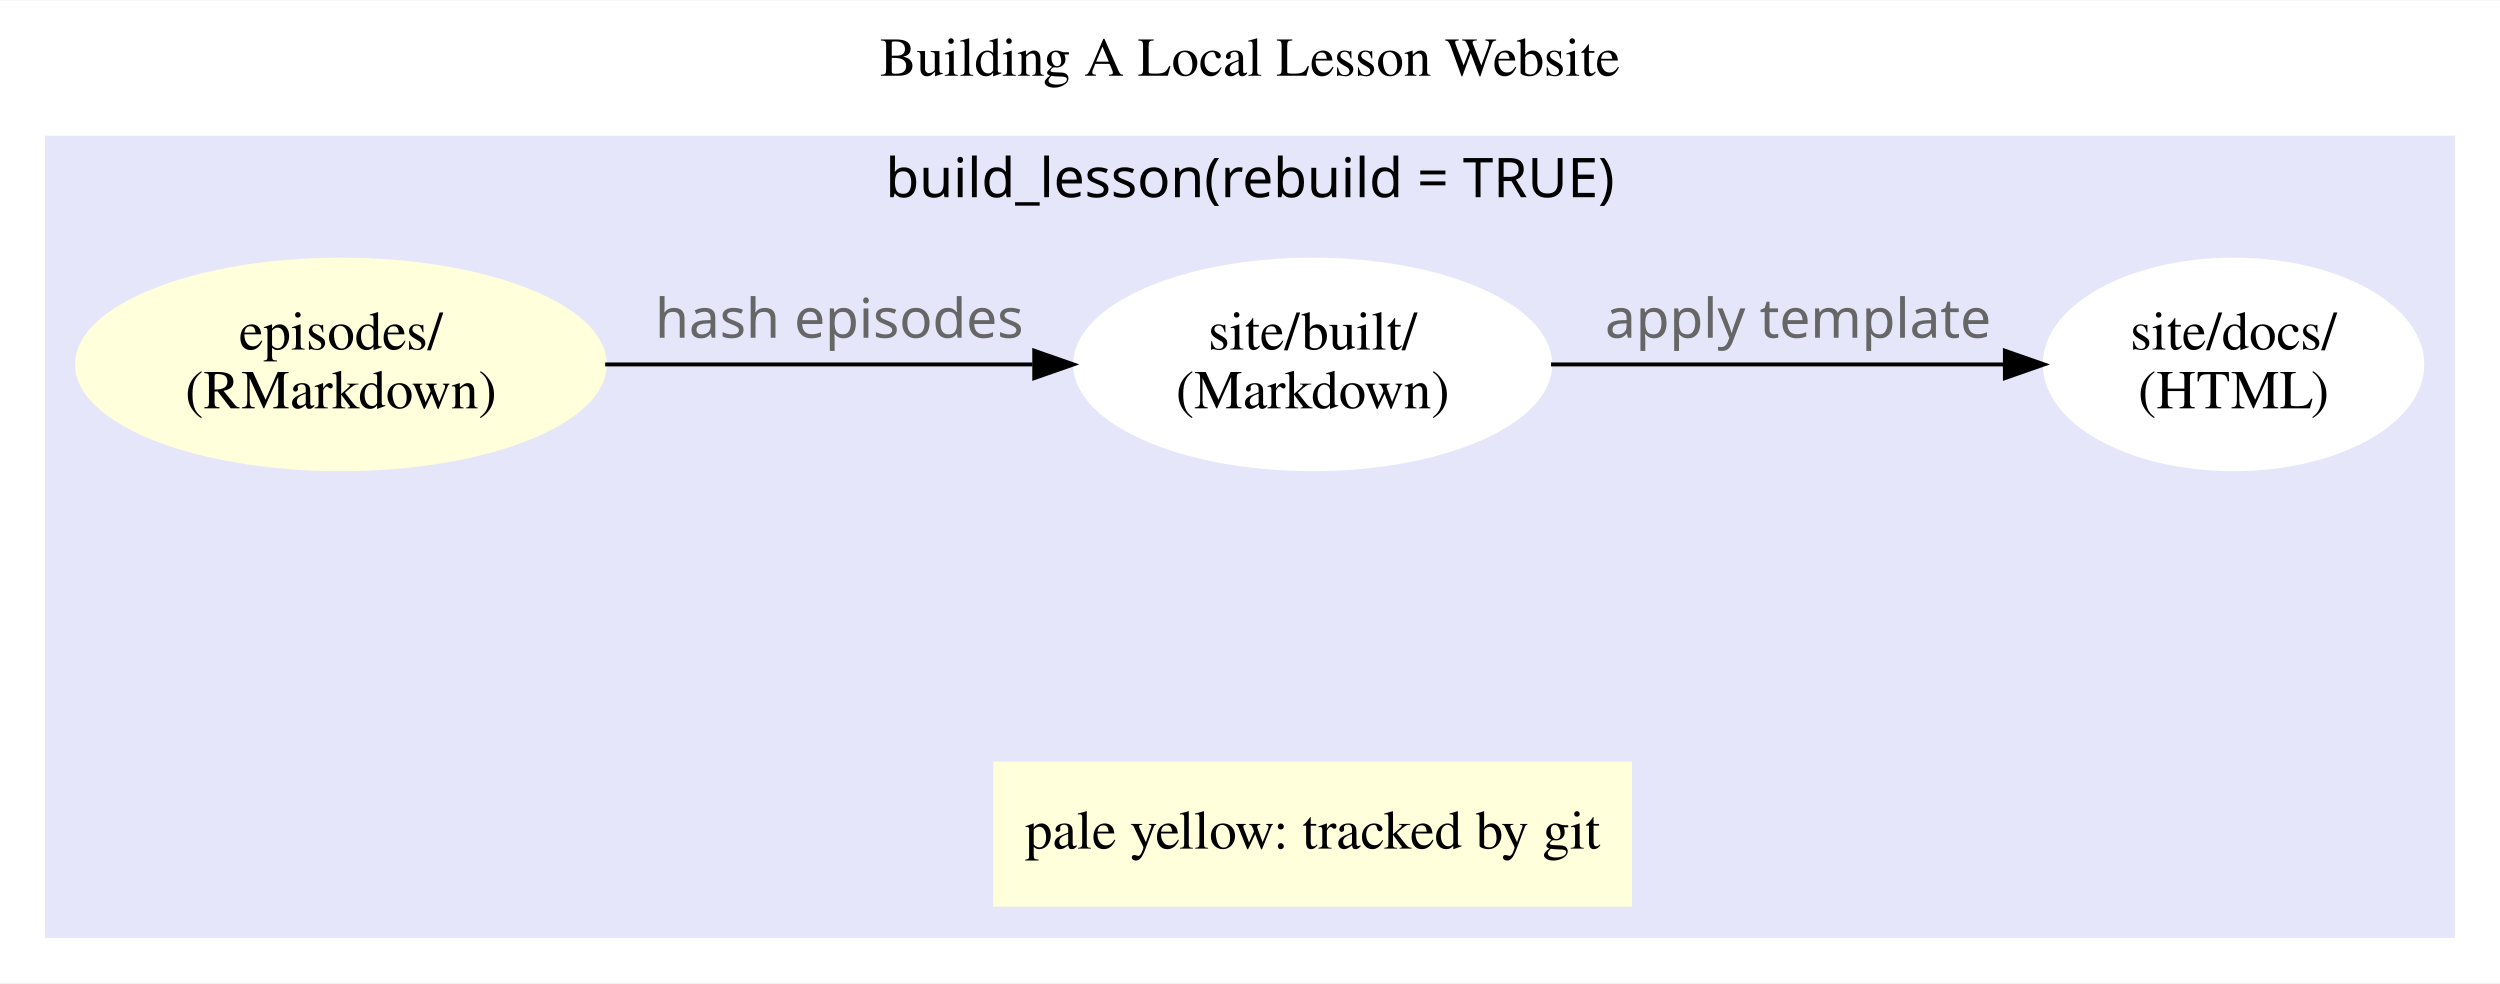
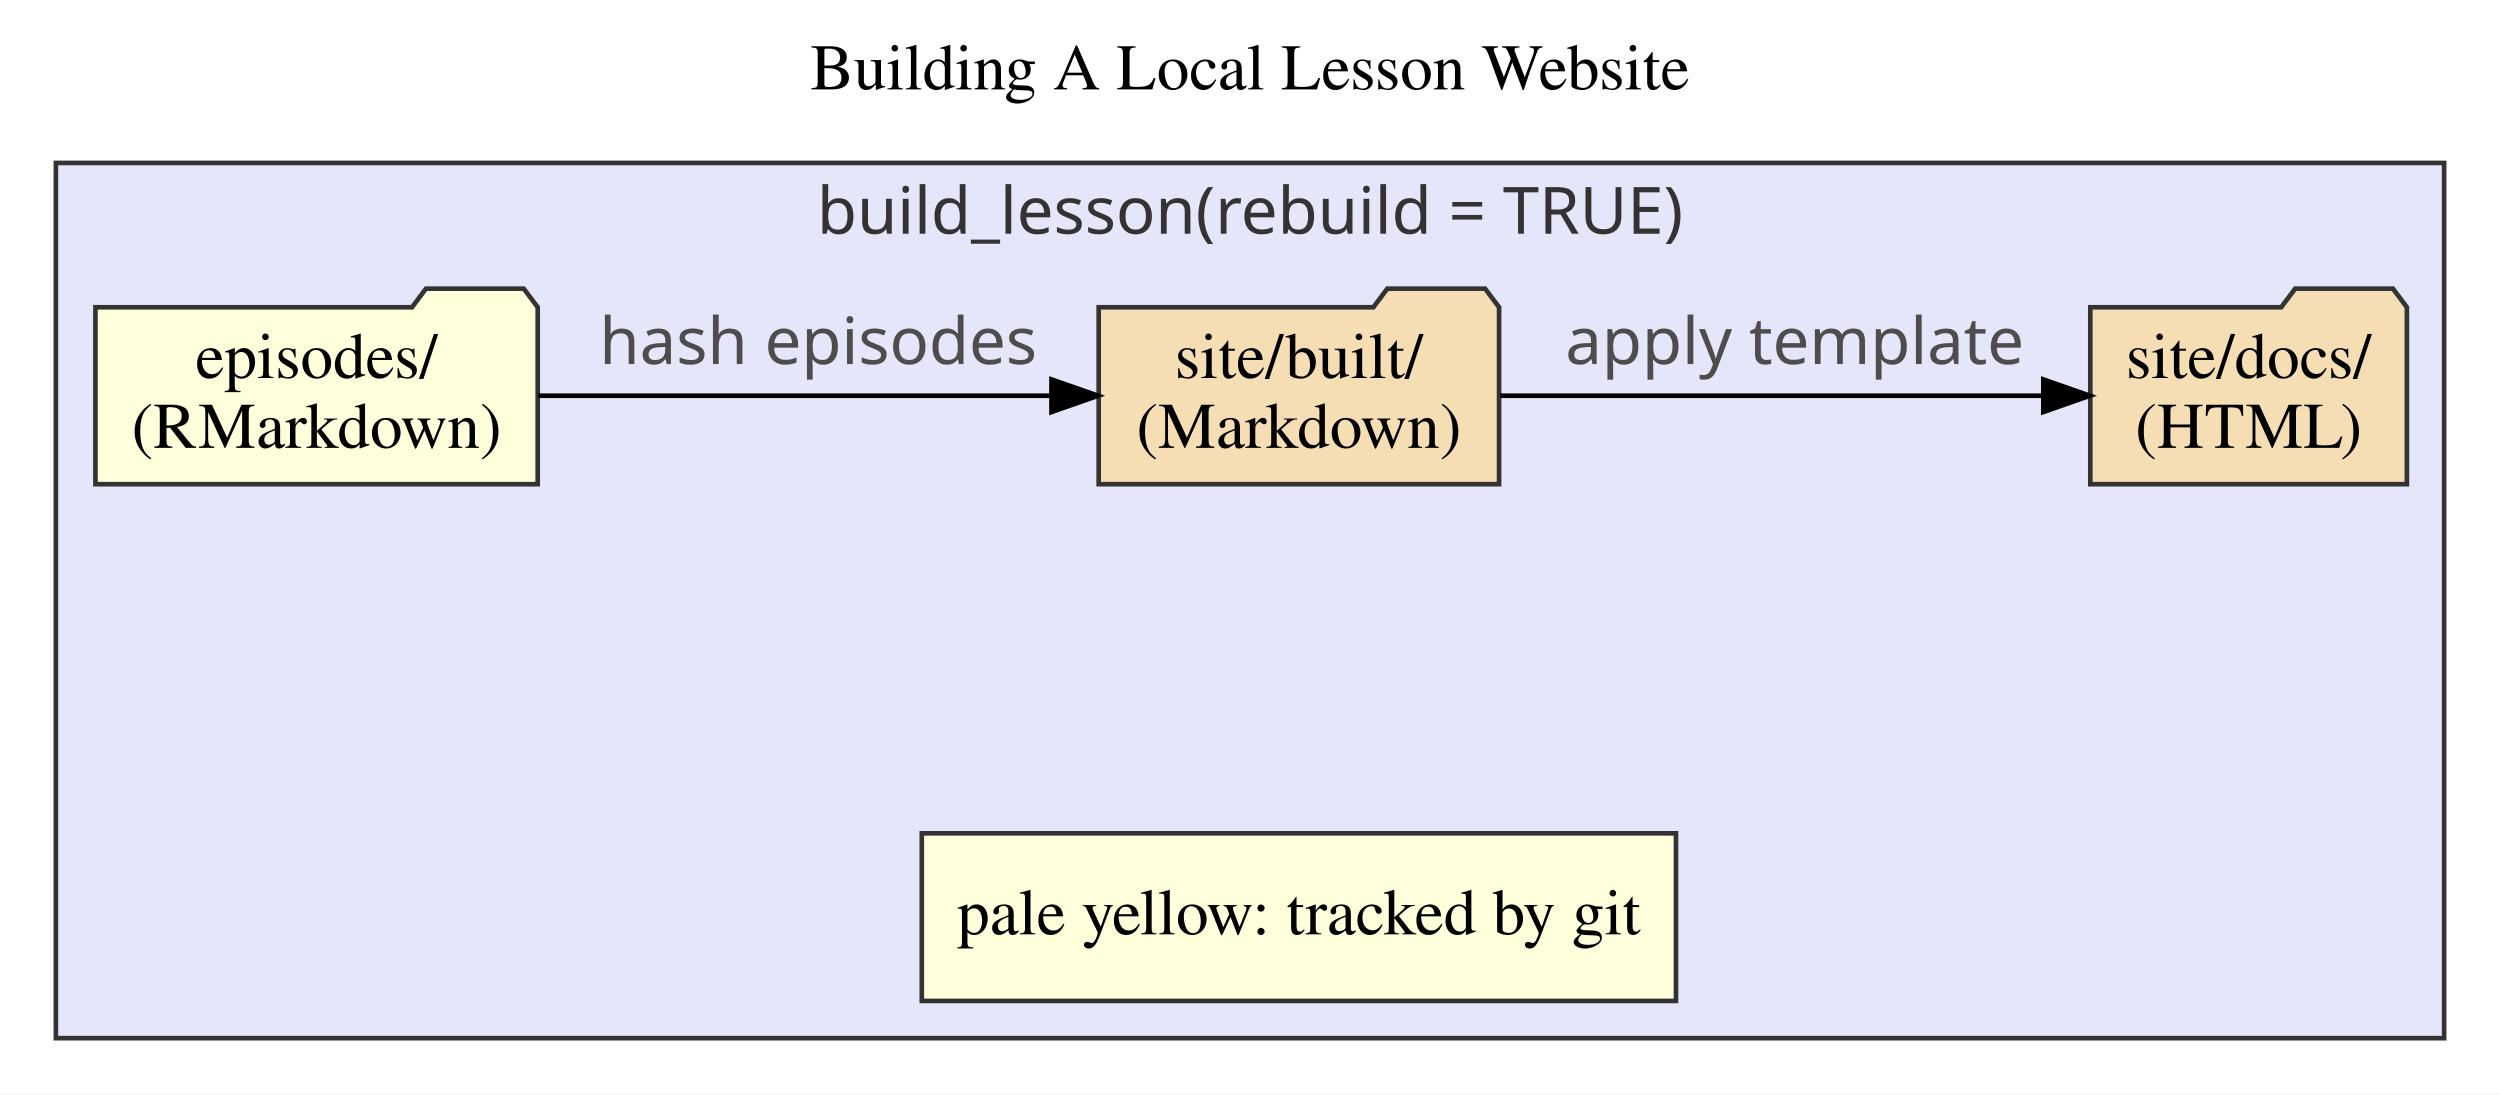
- <svg xmlns="http://www.w3.org/2000/svg" width="638pt" height="251pt" viewBox="0.00 0.00 638.00 250.74">
-   <g id="graph0" class="graph" transform="scale(1 1) rotate(0) translate(4 246.7401)">
-     <polygon fill="#ffffff" stroke="transparent" points="-4,4 -4,-246.74 634,-246.74 634,4 -4,4" />
-     <text text-anchor="middle" x="315" y="-227.54" font-family="Times,serif" font-size="14.00" fill="#000000">Building A Local Lesson Website</text>
+ <svg xmlns="http://www.w3.org/2000/svg" width="537pt" height="235pt" viewBox="0.00 0.00 537.00 235.00">
+   <g id="graph0" class="graph" transform="scale(1 1) rotate(0) translate(4 231)">
+     <polygon fill="#ffffff" stroke="transparent" points="-4,4 -4,-231 533,-231 533,4 -4,4" />
+     <text text-anchor="middle" x="264.5" y="-211.8" font-family="Times,serif" font-size="14.00" fill="#000000">Building A Local Lesson Website</text>
    <g id="clust1" class="cluster">
-       <polygon fill="#e6e6fa" stroke="#e6e6fa" points="8,-8 8,-211.74 622,-211.74 622,-8 8,-8" />
-       <text text-anchor="middle" x="315" y="-196.54" font-family="Courrier" font-size="14.00" fill="#000000">build_lesson(rebuild = TRUE)</text>
+       <polygon fill="#e6e6fa" stroke="#333333" points="8,-8 8,-196 521,-196 521,-8 8,-8" />
+       <text text-anchor="middle" x="264.5" y="-180.8" font-family="Courrier" font-size="14.00" fill="#333333">build_lesson(rebuild = TRUE)</text>
    </g>
    <g id="node1" class="node">
-       <ellipse fill="#ffffdb" stroke="#ffffdb" cx="83" cy="-153.87" rx="67.351" ry="26.741" />
-       <text text-anchor="middle" x="83" y="-157.67" font-family="Times,serif" font-size="14.00" fill="#000000">episodes/</text>
-       <text text-anchor="middle" x="83" y="-142.67" font-family="Times,serif" font-size="14.00" fill="#000000">(RMarkdown)</text>
+       <polygon fill="#ffffdb" stroke="#333333" points="111.5,-165 108.5,-169 87.5,-169 84.5,-165 16.5,-165 16.5,-127 111.5,-127 111.5,-165" />
+       <text text-anchor="middle" x="64" y="-149.8" font-family="Times,serif" font-size="14.00" fill="#000000">episodes/</text>
+       <text text-anchor="middle" x="64" y="-134.8" font-family="Times,serif" font-size="14.00" fill="#000000">(RMarkdown)</text>
    </g>
    <g id="node2" class="node">
-       <ellipse fill="#ffffff" stroke="#ffffff" cx="331" cy="-153.87" rx="60.623" ry="26.741" />
-       <text text-anchor="middle" x="331" y="-157.67" font-family="Times,serif" font-size="14.00" fill="#000000">site/built/</text>
-       <text text-anchor="middle" x="331" y="-142.67" font-family="Times,serif" font-size="14.00" fill="#000000">(Markdown)</text>
+       <polygon fill="#f5deb3" stroke="#333333" points="318,-165 315,-169 294,-169 291,-165 232,-165 232,-127 318,-127 318,-165" />
+       <text text-anchor="middle" x="275" y="-149.8" font-family="Times,serif" font-size="14.00" fill="#000000">site/built/</text>
+       <text text-anchor="middle" x="275" y="-134.8" font-family="Times,serif" font-size="14.00" fill="#000000">(Markdown)</text>
    </g>
    <g id="edge1" class="edge">
-       <path fill="none" stroke="#000000" d="M150.44,-153.87C184.236,-153.87 225.166,-153.87 259.507,-153.87" />
-       <polygon fill="#000000" stroke="#000000" points="259.938,-157.37 269.938,-153.87 259.938,-150.37 259.938,-157.37" />
-       <text text-anchor="middle" x="210.182" y="-160.67" font-family="Courrier" font-size="14.00" fill="#666666">hash episodes</text>
+       <path fill="none" stroke="#000000" d="M111.616,-146C144.331,-146 187.802,-146 221.679,-146" />
+       <polygon fill="#000000" stroke="#000000" points="221.862,-149.5 231.862,-146 221.862,-142.5 221.862,-149.5" />
+       <text text-anchor="middle" x="171.75" y="-152.8" font-family="Courrier" font-size="14.00" fill="#4d4d4d">hash episodes</text>
    </g>
    <g id="node3" class="node">
-       <ellipse fill="#ffffff" stroke="#ffffff" cx="566" cy="-153.87" rx="48.167" ry="26.741" />
-       <text text-anchor="middle" x="566" y="-157.67" font-family="Times,serif" font-size="14.00" fill="#000000">site/docs/</text>
-       <text text-anchor="middle" x="566" y="-142.67" font-family="Times,serif" font-size="14.00" fill="#000000">(HTML)</text>
+       <polygon fill="#f5deb3" stroke="#333333" points="513,-165 510,-169 489,-169 486,-165 445,-165 445,-127 513,-127 513,-165" />
+       <text text-anchor="middle" x="479" y="-149.8" font-family="Times,serif" font-size="14.00" fill="#000000">site/docs/</text>
+       <text text-anchor="middle" x="479" y="-134.8" font-family="Times,serif" font-size="14.00" fill="#000000">(HTML)</text>
    </g>
    <g id="edge2" class="edge">
-       <path fill="none" stroke="#000000" d="M391.824,-153.87C427.472,-153.87 472.271,-153.87 507.509,-153.87" />
-       <polygon fill="#000000" stroke="#000000" points="507.646,-157.37 517.646,-153.87 507.646,-150.37 507.646,-157.37" />
-       <text text-anchor="middle" x="454.864" y="-160.67" font-family="Courrier" font-size="14.00" fill="#666666">apply template</text>
+       <path fill="none" stroke="#000000" d="M318.263,-146C352.499,-146 400.127,-146 434.643,-146" />
+       <polygon fill="#000000" stroke="#000000" points="434.905,-149.5 444.905,-146 434.905,-142.5 434.905,-149.5" />
+       <text text-anchor="middle" x="381.5" y="-152.8" font-family="Courrier" font-size="14.00" fill="#4d4d4d">apply template</text>
    </g>
    <g id="node4" class="node">
-       <polygon fill="#ffffdb" stroke="#ffffdb" points="412,-52 250,-52 250,-16 412,-16 412,-52" />
-       <text text-anchor="middle" x="331" y="-30.3" font-family="Times,serif" font-size="14.00" fill="#000000">pale yellow: tracked by git</text>
+       <polygon fill="#ffffdb" stroke="#333333" points="356,-52 194,-52 194,-16 356,-16 356,-52" />
+       <text text-anchor="middle" x="275" y="-30.3" font-family="Times,serif" font-size="14.00" fill="#000000">pale yellow: tracked by git</text>
    </g>
  </g>
</svg>
